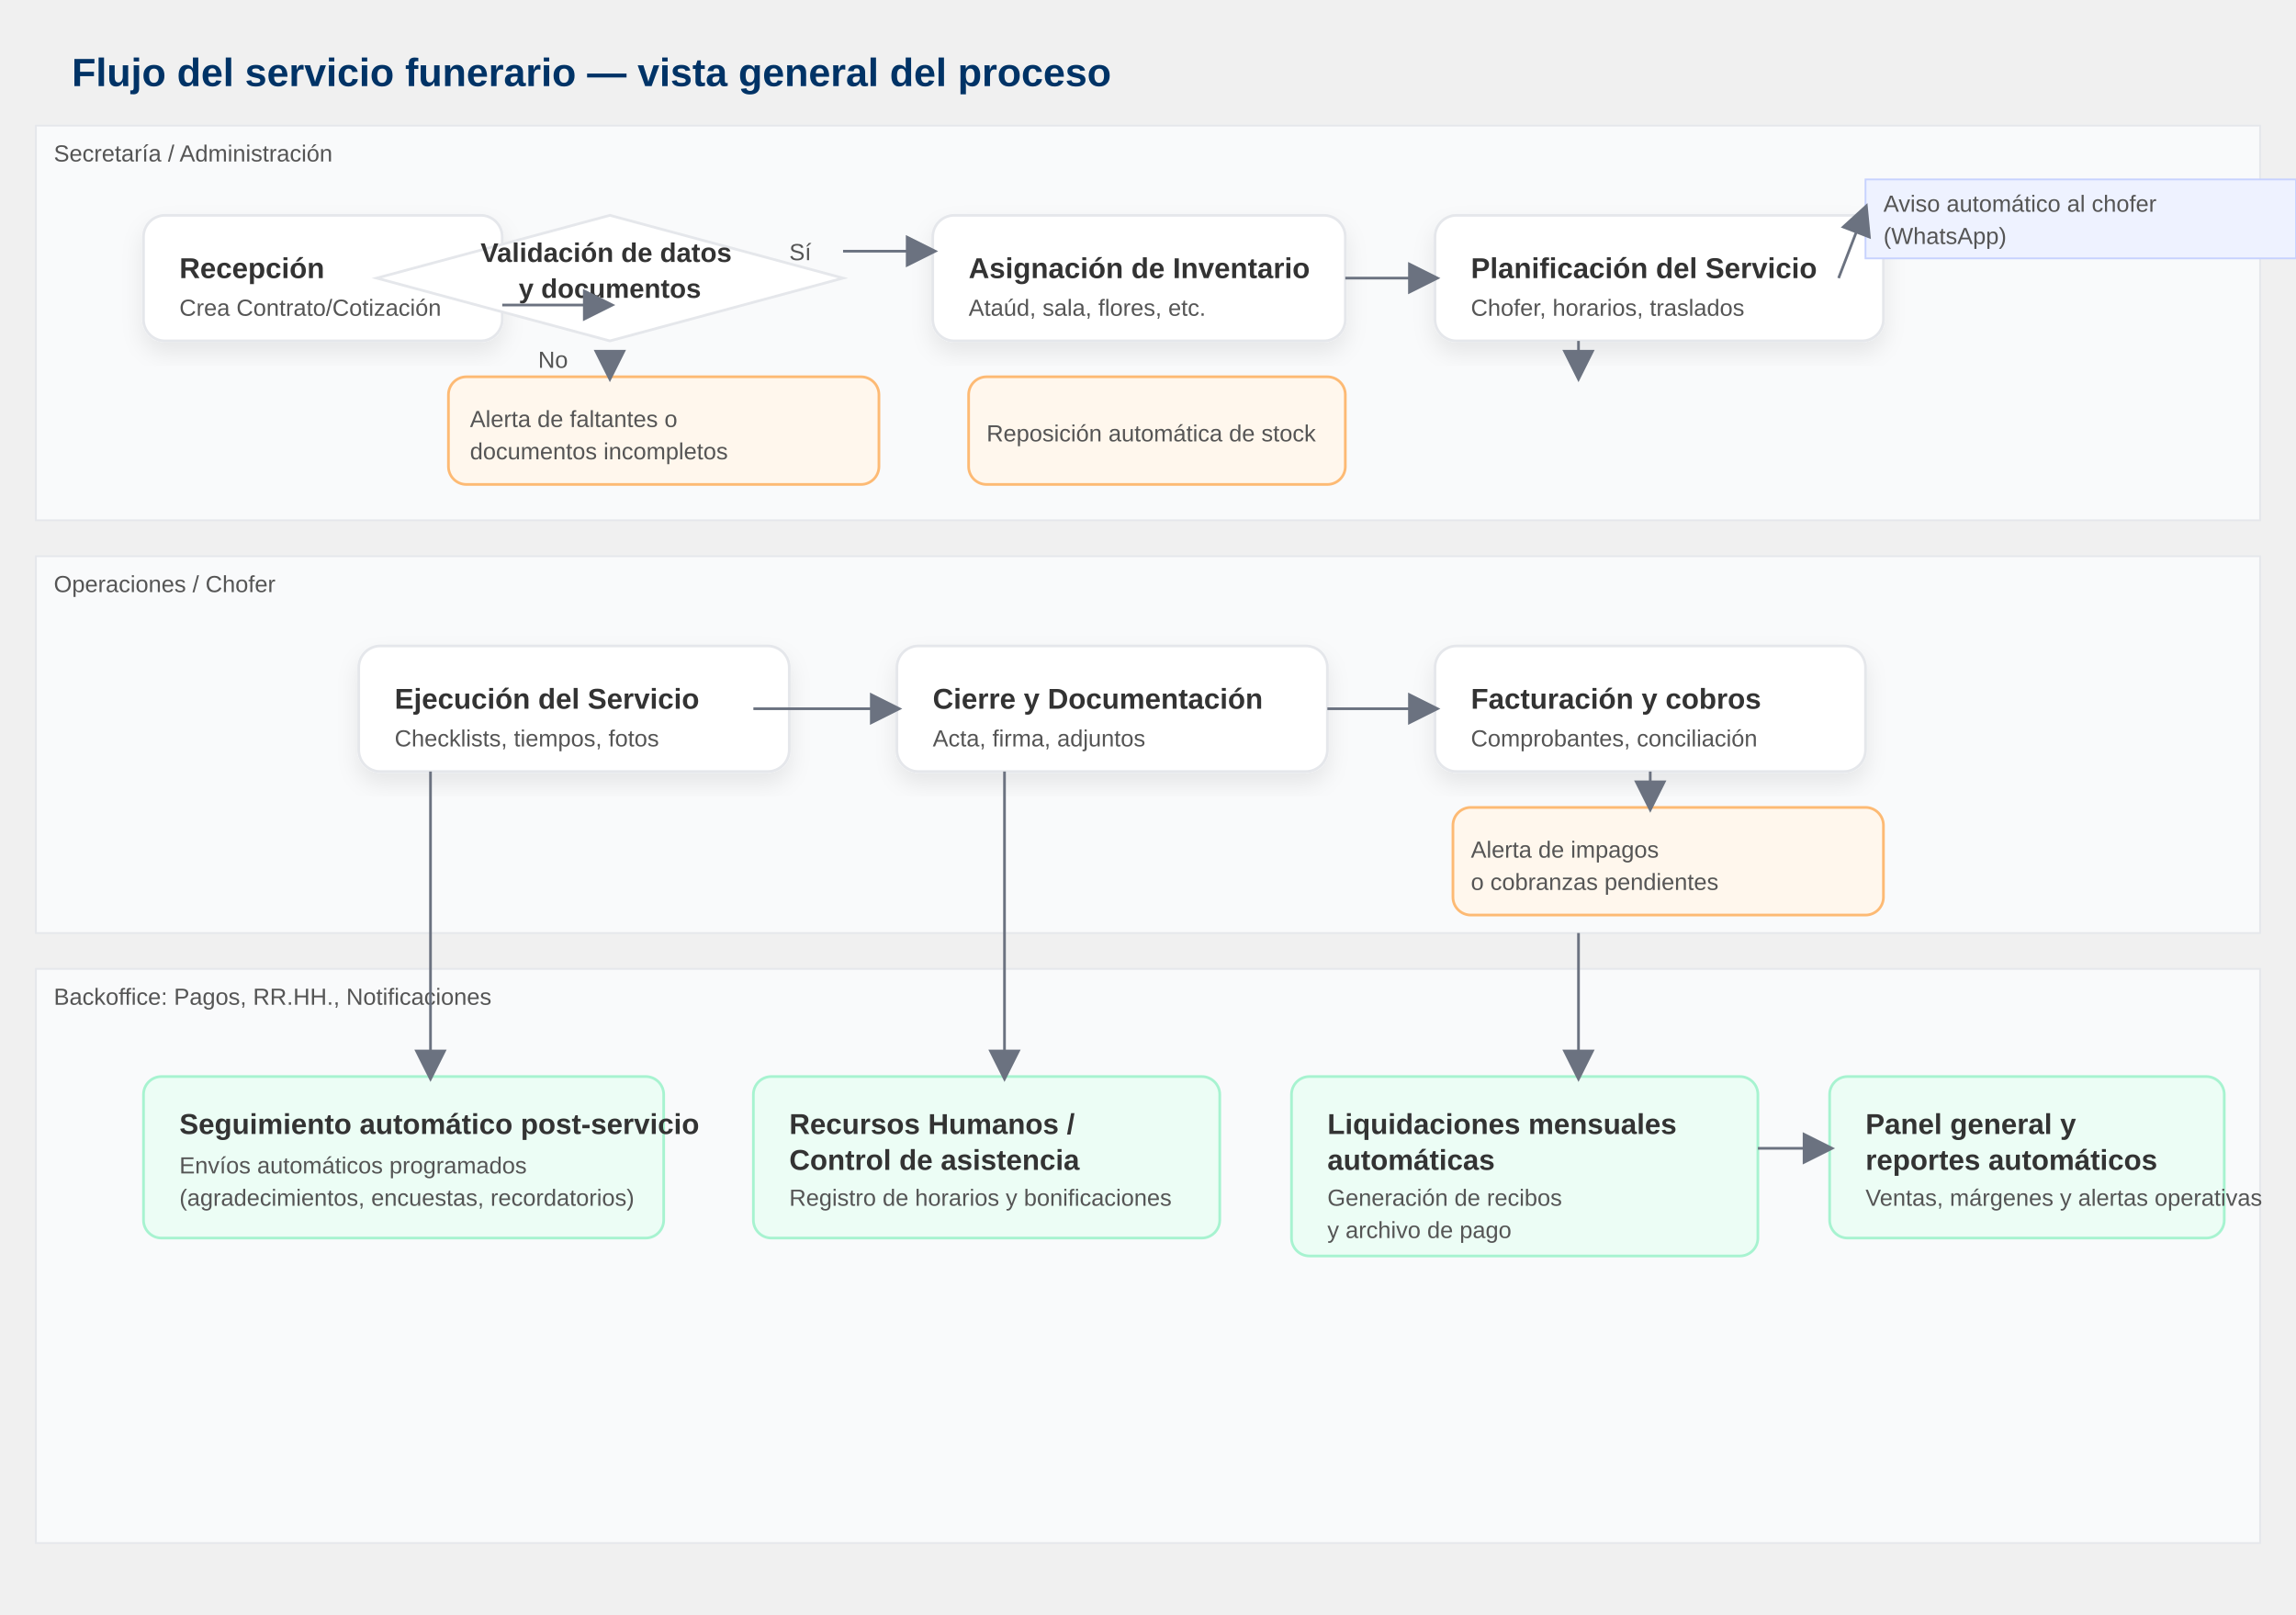
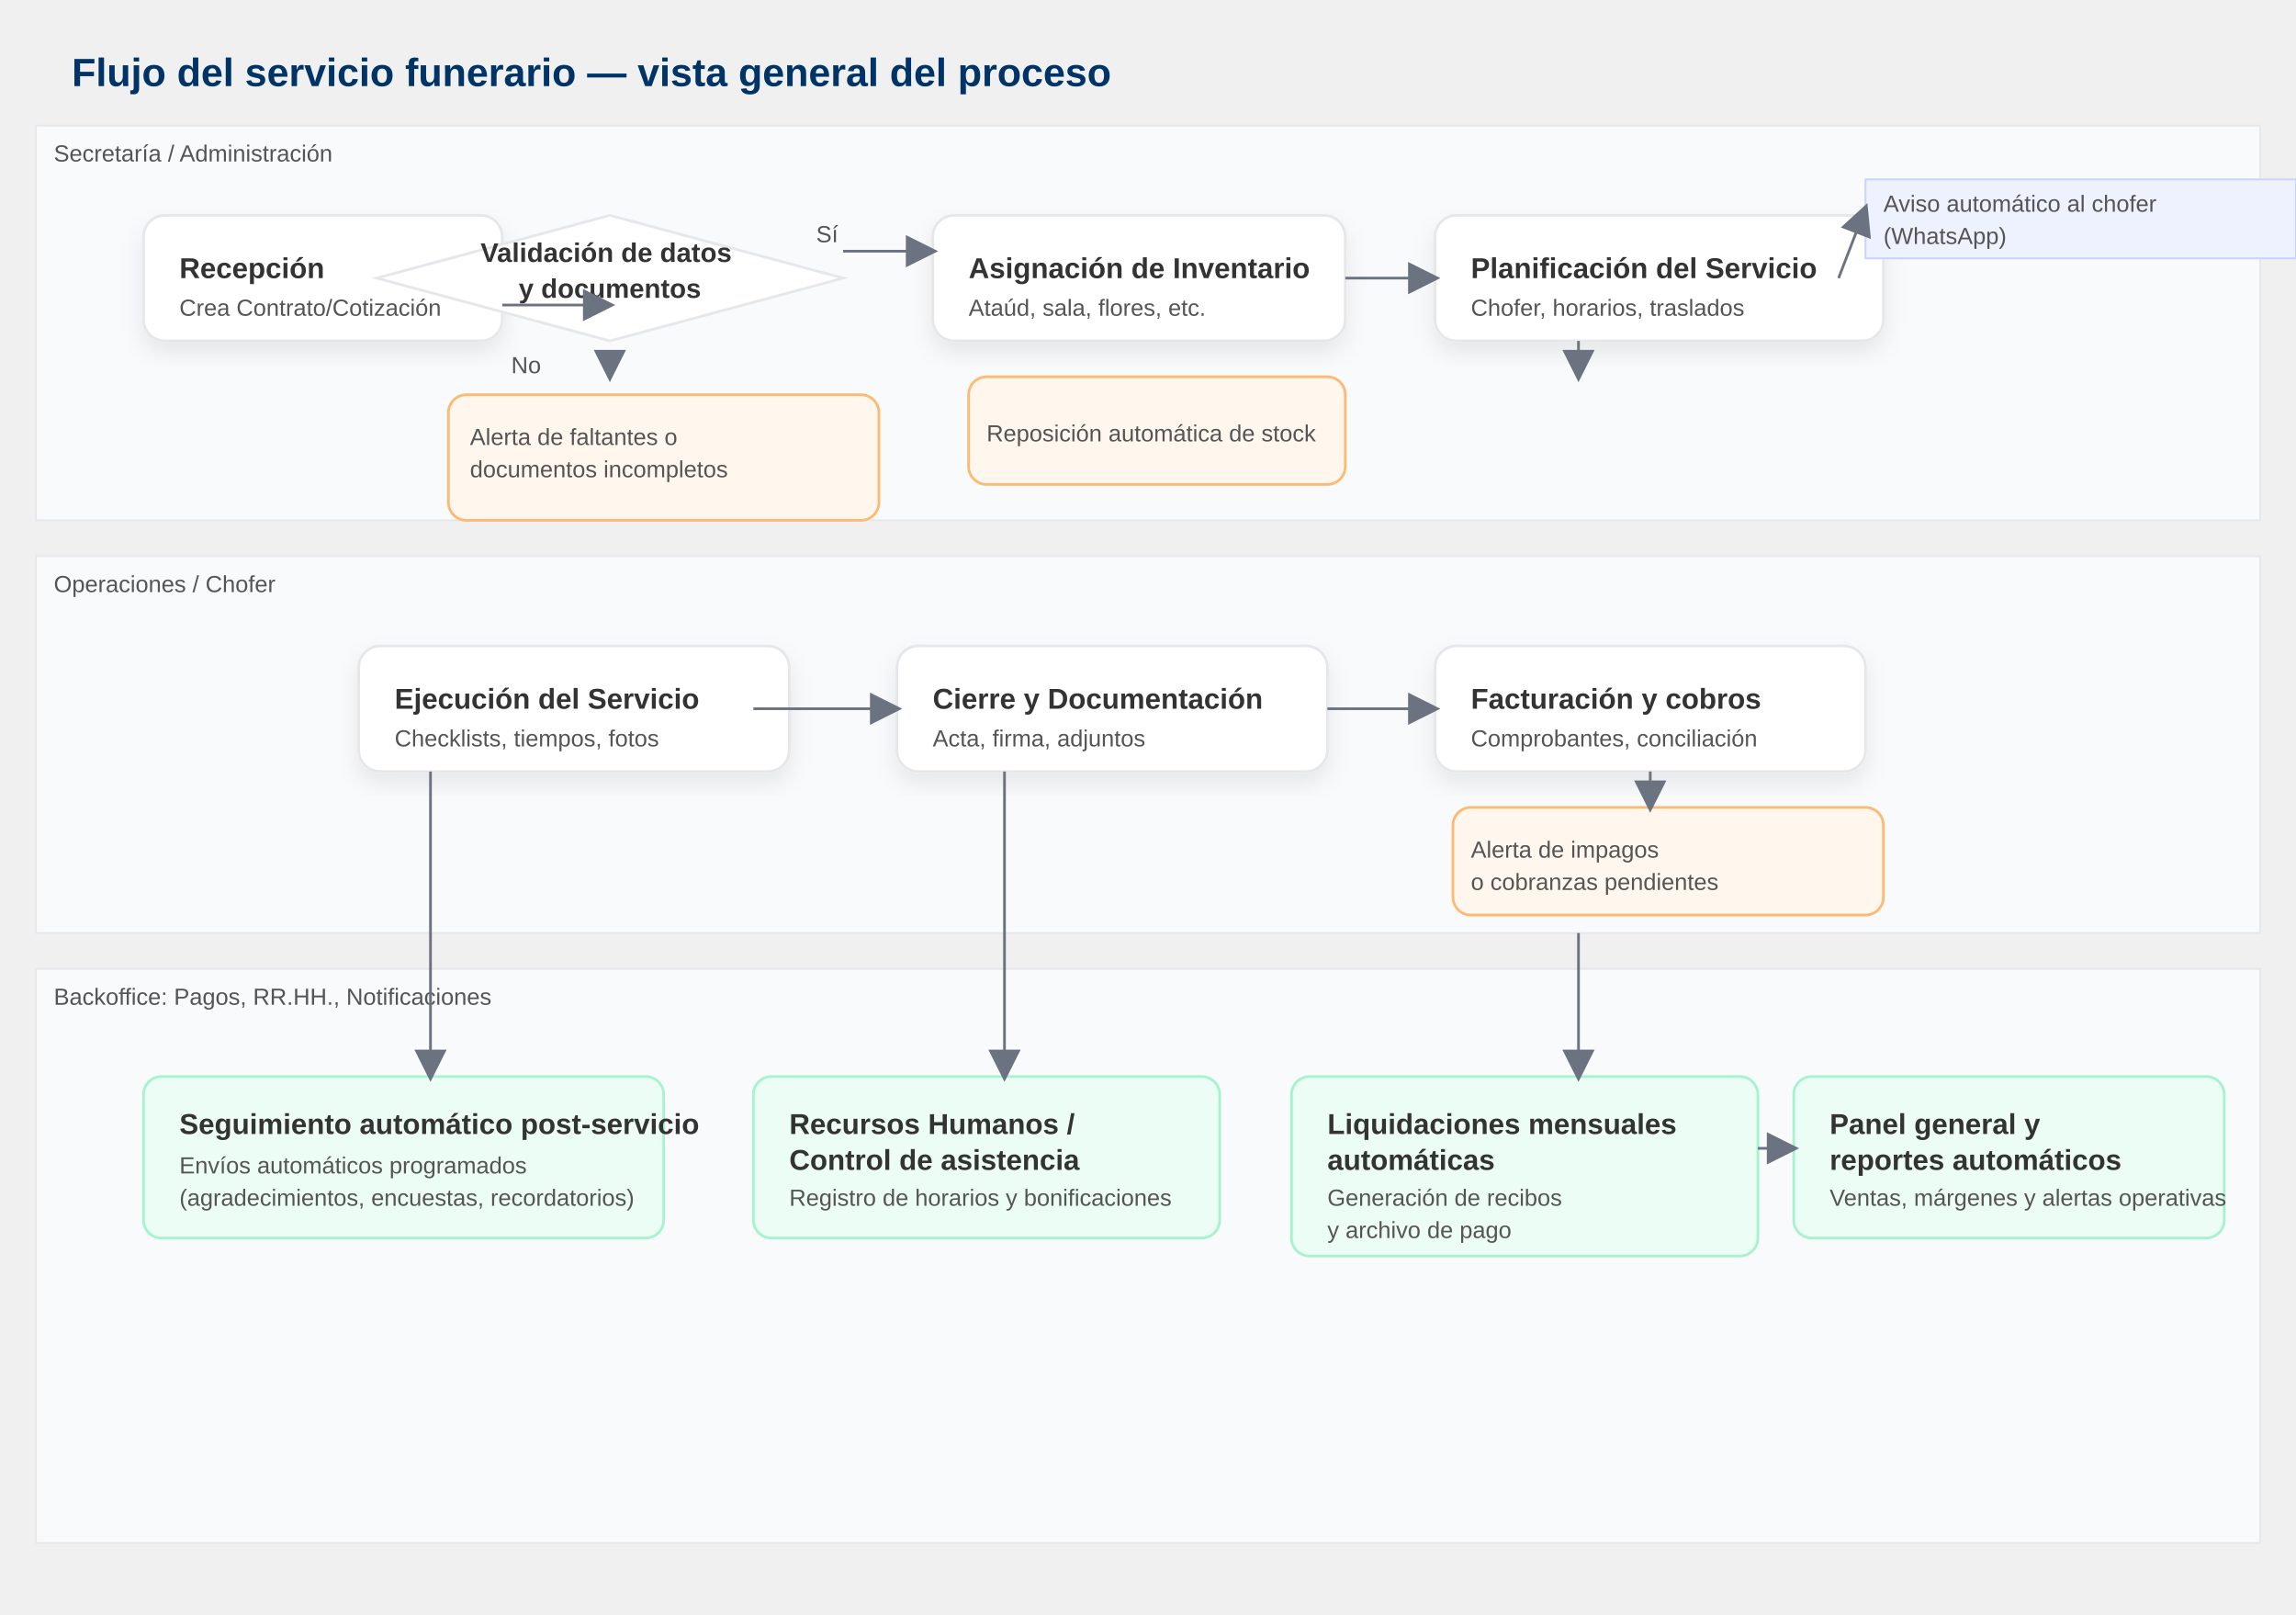
<svg xmlns="http://www.w3.org/2000/svg" width="1280" height="900" viewBox="0 0 1280 900">
  <defs>
    <style>
      .title{font:700 22px 'Segoe UI',Arial,sans-serif;fill:#003366}
      .label{font:600 16px 'Segoe UI',Arial,sans-serif;fill:#333333}
      .small{font:400 13px 'Segoe UI',Arial,sans-serif;fill:#555555}
      .box{fill:#fff;stroke:#e5e7eb;stroke-width:1.5;rx:12;ry:12;filter:url(#shadow)}
      .decision{fill:#fff;stroke:#e5e7eb;stroke-width:1.5}
      .lane{fill:#f9fafb;stroke:#e5e7eb;stroke-width:1}
      .pill{fill:#eef2ff;stroke:#c7d2fe;stroke-width:1}
      .arrow{stroke:#6b7280;stroke-width:1.5;marker-end:url(#arrow)}
      .alert{fill:#fff7ed;stroke:#fdba74;stroke-width:1.5;rx:10;ry:10}
      .ok{fill:#ecfdf5;stroke:#a7f3d0;stroke-width:1.5;rx:10;ry:10}
    </style>
    <filter id="shadow" x="-20%" y="-20%" width="140%" height="140%">
      <feDropShadow dx="0" dy="6" stdDeviation="6" flood-color="#000" flood-opacity="0.08" />
    </filter>
    <marker id="arrow" markerWidth="12" markerHeight="12" refX="10" refY="6" orient="auto">
      <path d="M0,0 L12,6 L0,12 z" fill="#6b7280" />
    </marker>
  </defs>
  <text x="40" y="48" class="title">Flujo del servicio funerario — vista general del proceso</text>
  <rect x="20" y="70" width="1240" height="220" class="lane" />
  <text x="30" y="90" class="small">Secretaría / Administración</text>
  <rect x="20" y="310" width="1240" height="210" class="lane" />
  <text x="30" y="330" class="small">Operaciones / Chofer</text>
  <rect x="20" y="540" width="1240" height="320" class="lane" />
  <text x="30" y="560" class="small">Backoffice: Pagos, RR.HH., Notificaciones</text>
  <rect x="80" y="120" width="200" height="70" class="box" />
  <text x="100" y="155" class="label">Recepción</text>
  <text x="100" y="176" class="small">Crea Contrato/Cotización</text>
  <polygon points="340,120 470,155 340,190 210,155" class="decision" />
  <text x="340" y="146" class="label" text-anchor="middle" style="font-size:15px">
    <tspan x="340" dy="0">Validación de datos</tspan>
    <tspan x="340" dy="20">y documentos</tspan>
  </text>
-   <rect x="250" y="210" width="240" height="60" class="alert" />
-   <text x="262" y="238" class="small">
+   <rect x="250" y="220" width="240" height="70" class="alert" />
+   <text x="262" y="248" class="small">
    <tspan x="262" dy="0">Alerta de faltantes o</tspan>
    <tspan x="262" dy="18">documentos incompletos</tspan>
  </text>
  <rect x="520" y="120" width="230" height="70" class="box" />
  <text x="540" y="155" class="label">Asignación de Inventario</text>
  <text x="540" y="176" class="small">Ataúd, sala, flores, etc.</text>
  <rect x="540" y="210" width="210" height="60" class="alert" />
  <text x="550" y="246" class="small">Reposición automática de stock</text>
  <rect x="800" y="120" width="250" height="70" class="box" />
  <text x="820" y="155" class="label">Planificación del Servicio</text>
  <text x="820" y="176" class="small">Chofer, horarios, traslados</text>
  <rect x="1040" y="100" width="240" height="44" class="pill" />
  <text x="1050" y="118" class="small">
    <tspan x="1050" dy="0">Aviso automático al chofer</tspan>
    <tspan x="1050" dy="18">(WhatsApp)</tspan>
  </text>
  <rect x="200" y="360" width="240" height="70" class="box" />
  <text x="220" y="395" class="label">Ejecución del Servicio</text>
  <text x="220" y="416" class="small">Checklists, tiempos, fotos</text>
  <rect x="500" y="360" width="240" height="70" class="box" />
  <text x="520" y="395" class="label">Cierre y Documentación</text>
  <text x="520" y="416" class="small">Acta, firma, adjuntos</text>
  <rect x="800" y="360" width="240" height="70" class="box" />
  <text x="820" y="395" class="label">Facturación y cobros</text>
  <text x="820" y="416" class="small">Comprobantes, conciliación</text>
  <rect x="810" y="450" width="240" height="60" class="alert" />
  <text x="820" y="478" class="small">
    <tspan x="820" dy="0">Alerta de impagos</tspan>
    <tspan x="820" dy="18">o cobranzas pendientes</tspan>
  </text>
  <rect x="80" y="600" width="290" height="90" class="ok" />
  <text x="100" y="632" class="label">Seguimiento automático post-servicio</text>
  <text x="100" y="654" class="small">
    <tspan x="100" dy="0">Envíos automáticos programados</tspan>
    <tspan x="100" dy="18">(agradecimientos, encuestas, recordatorios)</tspan>
  </text>
  <rect x="420" y="600" width="260" height="90" class="ok" />
  <text x="440" y="632" class="label">
    <tspan x="440" dy="0">Recursos Humanos /</tspan>
    <tspan x="440" dy="20">Control de asistencia</tspan>
  </text>
  <text x="440" y="672" class="small">Registro de horarios y bonificaciones</text>
  <rect x="720" y="600" width="260" height="100" class="ok" />
  <text x="740" y="632" class="label">
    <tspan x="740" dy="0">Liquidaciones mensuales</tspan>
    <tspan x="740" dy="20">automáticas</tspan>
  </text>
  <text x="740" y="672" class="small">
    <tspan x="740" dy="0">Generación de recibos</tspan>
    <tspan x="740" dy="18">y archivo de pago</tspan>
  </text>
-   <rect x="1020" y="600" width="220" height="90" class="ok" />
-   <text x="1040" y="632" class="label">
-     <tspan x="1040" dy="0">Panel general y</tspan>
-     <tspan x="1040" dy="20">reportes automáticos</tspan>
+   <rect x="1000" y="600" width="240" height="90" class="ok" />
+   <text x="1020" y="632" class="label">
+     <tspan x="1020" dy="0">Panel general y</tspan>
+     <tspan x="1020" dy="20">reportes automáticos</tspan>
  </text>
-   <text x="1040" y="672" class="small">Ventas, márgenes y alertas operativas</text>
+   <text x="1020" y="672" class="small">Ventas, márgenes y alertas operativas</text>
  <line x1="280" y1="170" x2="340" y2="170" class="arrow" />
  <line x1="470" y1="140" x2="520" y2="140" class="arrow" />
  <line x1="750" y1="155" x2="800" y2="155" class="arrow" />
  <line x1="880" y1="190" x2="880" y2="210" class="arrow" />
  <line x1="1025" y1="155" x2="1040" y2="116" class="arrow" />
  <line x1="340" y1="198" x2="340" y2="210" class="arrow" />
  <line x1="420" y1="395" x2="500" y2="395" class="arrow" />
  <line x1="740" y1="395" x2="800" y2="395" class="arrow" />
  <line x1="920" y1="430" x2="920" y2="450" class="arrow" />
  <line x1="240" y1="430" x2="240" y2="600" class="arrow" />
  <line x1="560" y1="430" x2="560" y2="600" class="arrow" />
  <line x1="880" y1="520" x2="880" y2="600" class="arrow" />
-   <line x1="980" y1="640" x2="1020" y2="640" class="arrow" />
-   <text x="440" y="145" class="small">Sí</text>
-   <text x="300" y="205" class="small">No</text>
+   <line x1="980" y1="640" x2="1000" y2="640" class="arrow" />
+   <text x="455" y="135" class="small">Sí</text>
+   <text x="285" y="208" class="small">No</text>
</svg>
